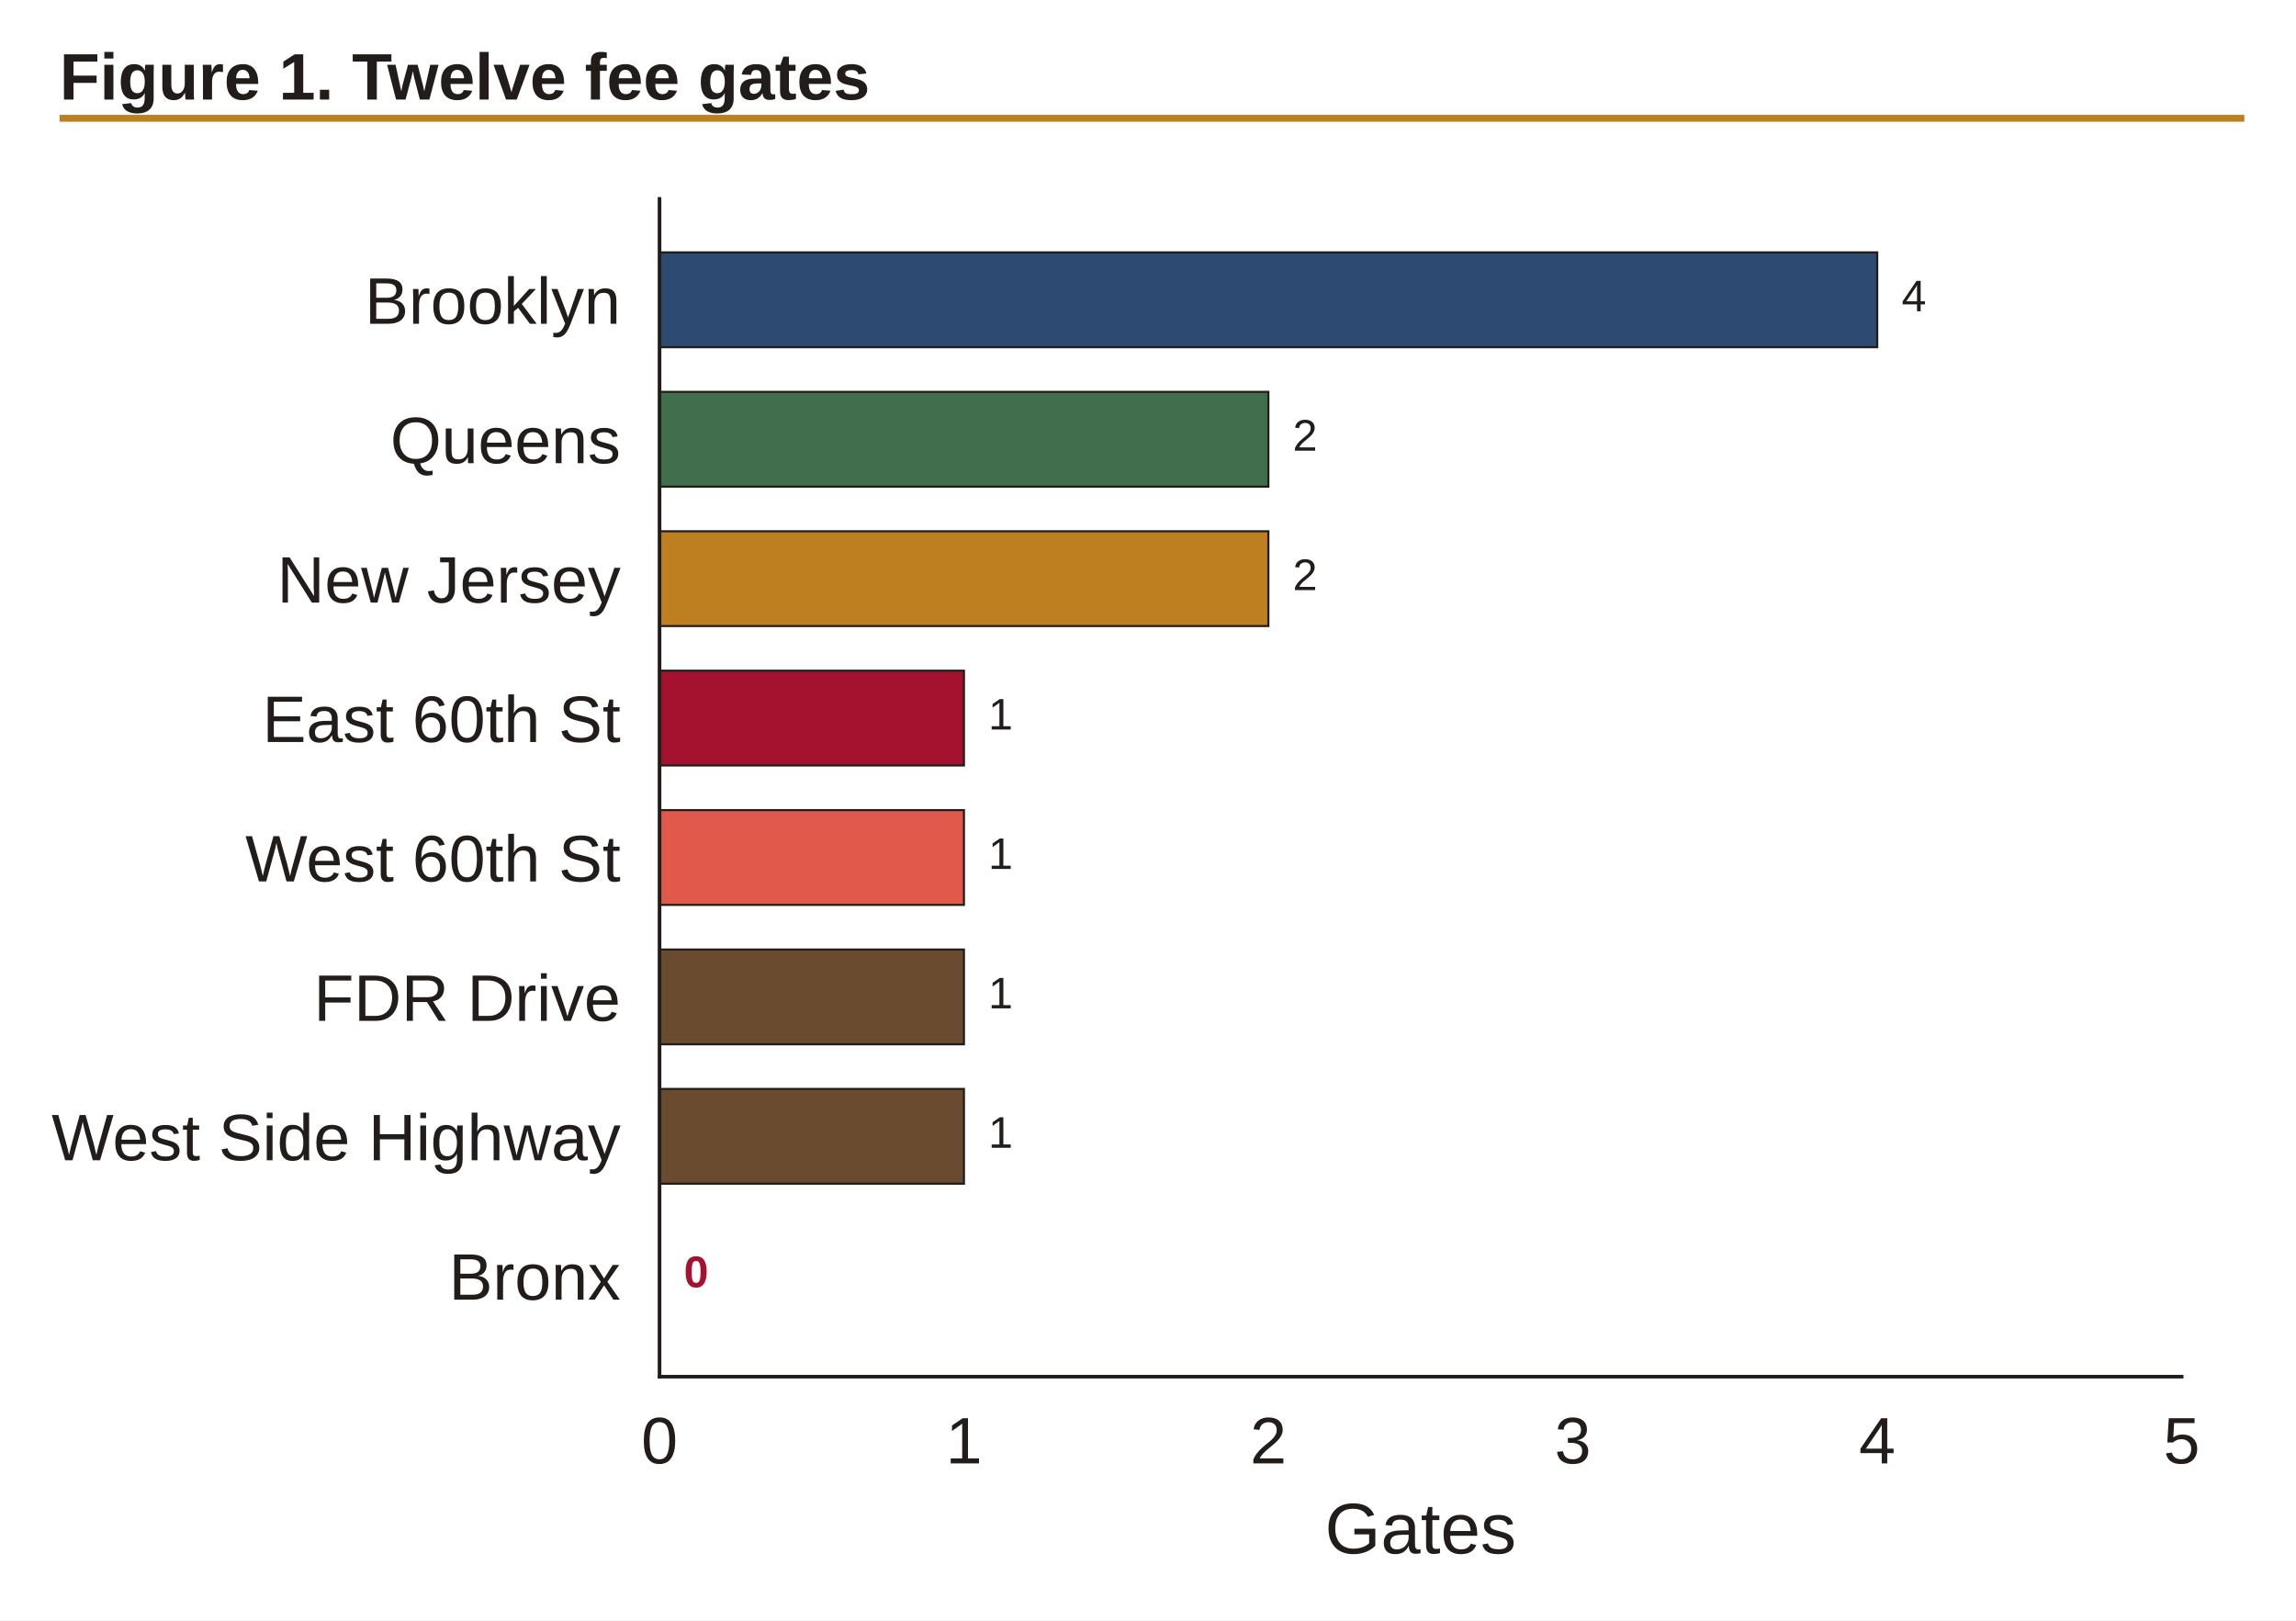
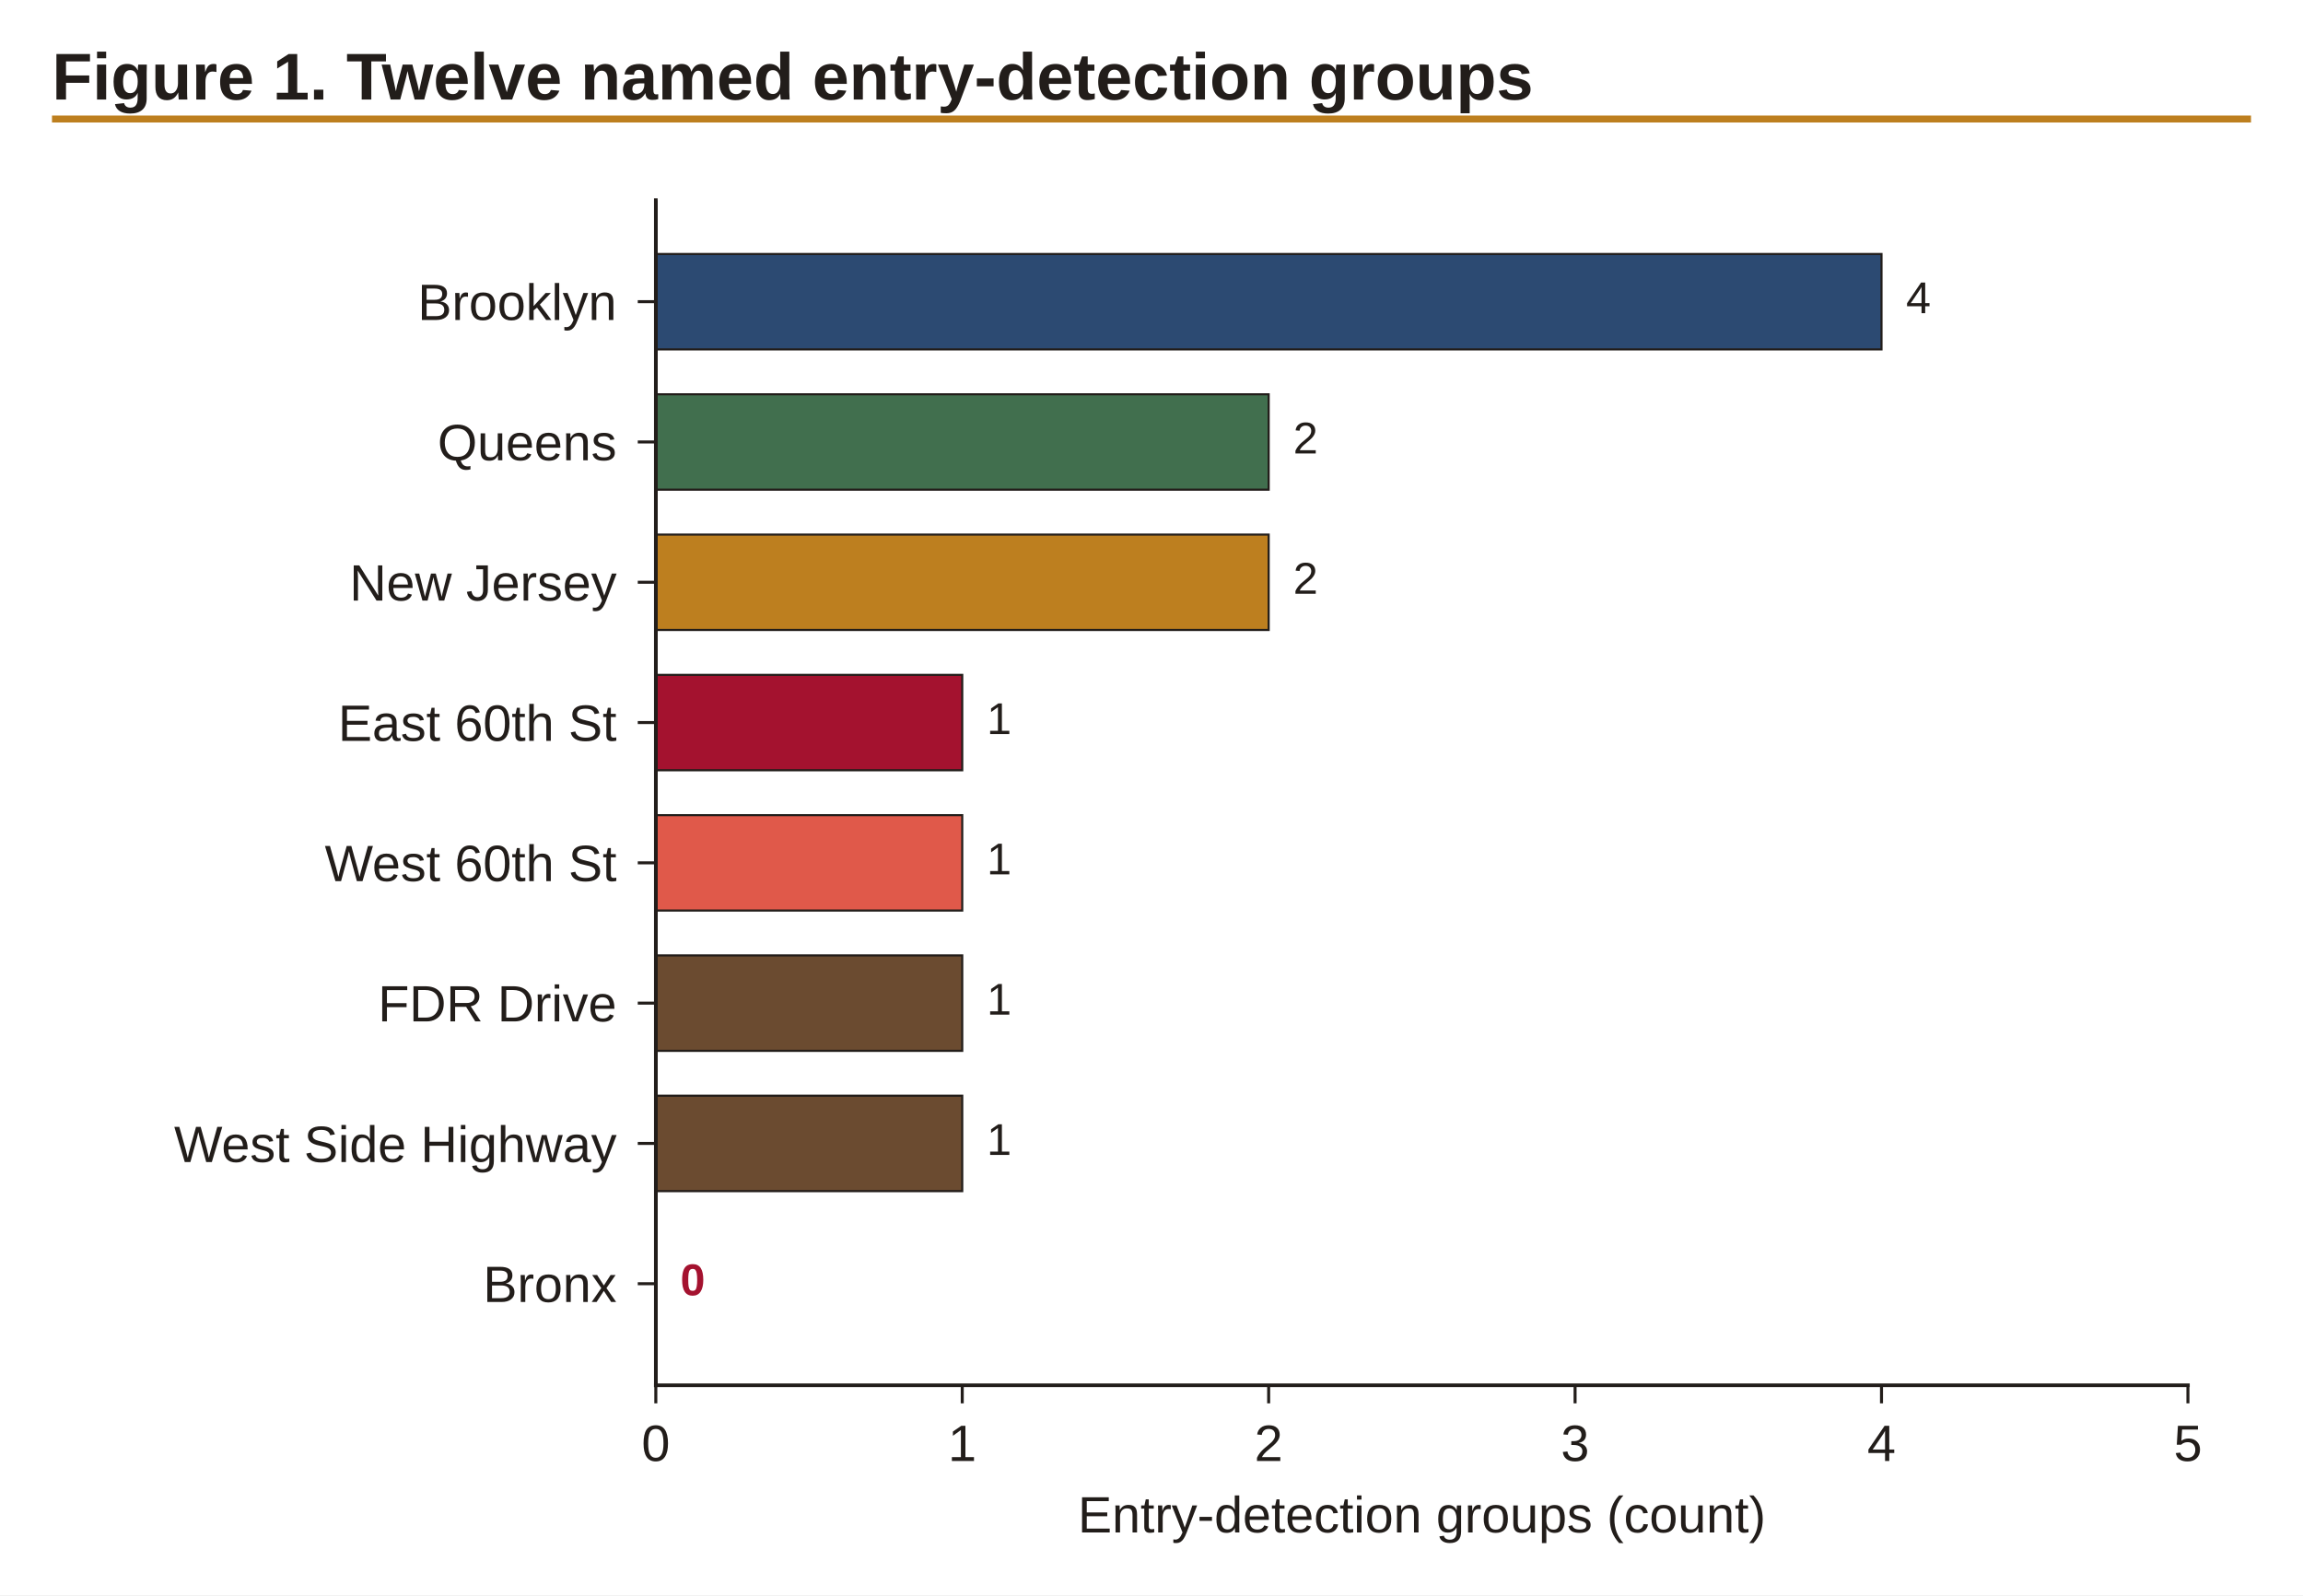
- <svg xmlns="http://www.w3.org/2000/svg" width="384.022pt" height="270.981pt" viewBox="0 0 384.022 270.981" version="1.1">
+ <svg xmlns="http://www.w3.org/2000/svg" xmlns:xlink="http://www.w3.org/1999/xlink" width="382.694pt" height="265.146pt" viewBox="0 0 382.694 265.146" version="1.1">
  <defs>
    <style type="text/css">*{stroke-linejoin:round;stroke-linecap:butt;letter-spacing:normal}</style>
  </defs>
  <g id="figure_1">
    <g id="patch_1">
-       <path d="M 0 270.981  L 384.022 270.981  L 384.022 0  L 0 0  z " style="fill: #ffffff" />
+       <path d="M 0 265.146 L 382.694 265.146 L 382.694 0 L 0 0 z " style="fill: #ffffff" />
    </g>
    <g id="axes_1">
      <g id="patch_2">
-         <path d="M 110.307 230.256  L 364.899 230.256  L 364.899 33.264  L 110.307 33.264  z " style="fill: #ffffff" />
+         <path d="M 108.979 230.256 L 363.571 230.256 L 363.571 33.264 L 108.979 33.264 z " style="fill: #ffffff" />
      </g>
      <g id="matplotlib.axis_1">
        <g id="xtick_1">
+           <g id="line2d_1">
+             <defs>
+               <path id="mcbd10b4d2a" d="M 0 0 L 0 3 " style="stroke: #221d1a; stroke-width: 0.5" />
+             </defs>
+             <g>
+               <use xlink:href="#mcbd10b4d2a" x="108.979" y="230.256" style="fill: #221d1a; stroke: #221d1a; stroke-width: 0.5" />
+             </g>
+           </g>
          <g id="text_1">
-             <text style="letter-spacing:normal; font-size: 11px; font-family: 'Arial', 'DejaVu Sans', sans-serif; text-anchor: middle; fill: #221d1a" x="110.307" y="244.764" transform="rotate(-0 110.3072 244.7643)" xml:space="preserve">0</text>
+             <text style="letter-spacing:normal; font-size: 8.5px; font-family: 'Arial', 'DejaVu Sans', sans-serif; text-anchor: middle; fill: #221d1a" x="108.979" y="242.84" transform="rotate(-0 108.9792 242.8401)" xml:space="preserve">0</text>
          </g>
        </g>
        <g id="xtick_2">
+           <g id="line2d_2">
+             <g>
+               <use xlink:href="#mcbd10b4d2a" x="159.898" y="230.256" style="fill: #221d1a; stroke: #221d1a; stroke-width: 0.5" />
+             </g>
+           </g>
          <g id="text_2">
-             <text style="letter-spacing:normal; font-size: 11px; font-family: 'Arial', 'DejaVu Sans', sans-serif; text-anchor: middle; fill: #221d1a" x="161.226" y="244.764" transform="rotate(-0 161.2256 244.7643)" xml:space="preserve">1</text>
+             <text style="letter-spacing:normal; font-size: 8.5px; font-family: 'Arial', 'DejaVu Sans', sans-serif; text-anchor: middle; fill: #221d1a" x="159.898" y="242.84" transform="rotate(-0 159.8976 242.8401)" xml:space="preserve">1</text>
          </g>
        </g>
        <g id="xtick_3">
+           <g id="line2d_3">
+             <g>
+               <use xlink:href="#mcbd10b4d2a" x="210.816" y="230.256" style="fill: #221d1a; stroke: #221d1a; stroke-width: 0.5" />
+             </g>
+           </g>
          <g id="text_3">
-             <text style="letter-spacing:normal; font-size: 11px; font-family: 'Arial', 'DejaVu Sans', sans-serif; text-anchor: middle; fill: #221d1a" x="212.144" y="244.764" transform="rotate(-0 212.144 244.7643)" xml:space="preserve">2</text>
+             <text style="letter-spacing:normal; font-size: 8.5px; font-family: 'Arial', 'DejaVu Sans', sans-serif; text-anchor: middle; fill: #221d1a" x="210.816" y="242.84" transform="rotate(-0 210.816 242.8401)" xml:space="preserve">2</text>
          </g>
        </g>
        <g id="xtick_4">
+           <g id="line2d_4">
+             <g>
+               <use xlink:href="#mcbd10b4d2a" x="261.734" y="230.256" style="fill: #221d1a; stroke: #221d1a; stroke-width: 0.5" />
+             </g>
+           </g>
          <g id="text_4">
-             <text style="letter-spacing:normal; font-size: 11px; font-family: 'Arial', 'DejaVu Sans', sans-serif; text-anchor: middle; fill: #221d1a" x="263.062" y="244.764" transform="rotate(-0 263.0624 244.7643)" xml:space="preserve">3</text>
+             <text style="letter-spacing:normal; font-size: 8.5px; font-family: 'Arial', 'DejaVu Sans', sans-serif; text-anchor: middle; fill: #221d1a" x="261.734" y="242.84" transform="rotate(-0 261.7344 242.8401)" xml:space="preserve">3</text>
          </g>
        </g>
        <g id="xtick_5">
+           <g id="line2d_5">
+             <g>
+               <use xlink:href="#mcbd10b4d2a" x="312.653" y="230.256" style="fill: #221d1a; stroke: #221d1a; stroke-width: 0.5" />
+             </g>
+           </g>
          <g id="text_5">
-             <text style="letter-spacing:normal; font-size: 11px; font-family: 'Arial', 'DejaVu Sans', sans-serif; text-anchor: middle; fill: #221d1a" x="313.981" y="244.764" transform="rotate(-0 313.9808 244.7643)" xml:space="preserve">4</text>
+             <text style="letter-spacing:normal; font-size: 8.5px; font-family: 'Arial', 'DejaVu Sans', sans-serif; text-anchor: middle; fill: #221d1a" x="312.653" y="242.84" transform="rotate(-0 312.6528 242.8401)" xml:space="preserve">4</text>
          </g>
        </g>
        <g id="xtick_6">
+           <g id="line2d_6">
+             <g>
+               <use xlink:href="#mcbd10b4d2a" x="363.571" y="230.256" style="fill: #221d1a; stroke: #221d1a; stroke-width: 0.5" />
+             </g>
+           </g>
          <g id="text_6">
-             <text style="letter-spacing:normal; font-size: 11px; font-family: 'Arial', 'DejaVu Sans', sans-serif; text-anchor: middle; fill: #221d1a" x="364.899" y="244.764" transform="rotate(-0 364.8992 244.7643)" xml:space="preserve">5</text>
+             <text style="letter-spacing:normal; font-size: 8.5px; font-family: 'Arial', 'DejaVu Sans', sans-serif; text-anchor: middle; fill: #221d1a" x="363.571" y="242.84" transform="rotate(-0 363.5712 242.8401)" xml:space="preserve">5</text>
          </g>
        </g>
        <g id="text_7">
-           <text style="letter-spacing:normal; font-size: 12px; font-family: 'Arial', 'DejaVu Sans', sans-serif; text-anchor: middle; fill: #221d1a" x="237.603" y="259.816" transform="rotate(-0 237.6032 259.8156)" xml:space="preserve">Gates</text>
+           <text style="letter-spacing:normal; font-size: 8.5px; font-family: 'Arial', 'DejaVu Sans', sans-serif; text-anchor: middle; fill: #221d1a" x="236.275" y="254.717" transform="rotate(-0 236.2752 254.7173)" xml:space="preserve">Entry-detection groups (count)</text>
        </g>
      </g>
      <g id="matplotlib.axis_2">
        <g id="ytick_1">
+           <g id="line2d_7">
+             <defs>
+               <path id="m6a958be3d9" d="M 0 0 L -3 0 " style="stroke: #221d1a; stroke-width: 0.5" />
+             </defs>
+             <g>
+               <use xlink:href="#m6a958be3d9" x="108.979" y="50.146" style="fill: #221d1a; stroke: #221d1a; stroke-width: 0.5" />
+             </g>
+           </g>
          <g id="text_8">
-             <text style="letter-spacing:normal; font-size: 11px; font-family: 'Arial', 'DejaVu Sans', sans-serif; text-anchor: end; fill: #221d1a" x="103.807" y="54.151" transform="rotate(-0 103.8072 54.15051)" xml:space="preserve">Brooklyn</text>
+             <text style="letter-spacing:normal; font-size: 8.5px; font-family: 'Arial', 'DejaVu Sans', sans-serif; text-anchor: end; fill: #221d1a" x="102.479" y="53.188" transform="rotate(-0 102.4792 53.18843)" xml:space="preserve">Brooklyn</text>
          </g>
        </g>
        <g id="ytick_2">
+           <g id="line2d_8">
+             <g>
+               <use xlink:href="#m6a958be3d9" x="108.979" y="73.465" style="fill: #221d1a; stroke: #221d1a; stroke-width: 0.5" />
+             </g>
+           </g>
          <g id="text_9">
-             <text style="letter-spacing:normal; font-size: 11px; font-family: 'Arial', 'DejaVu Sans', sans-serif; text-anchor: end; fill: #221d1a" x="103.807" y="77.472" transform="rotate(-0 103.8072 77.47181)" xml:space="preserve">Queens</text>
+             <text style="letter-spacing:normal; font-size: 8.5px; font-family: 'Arial', 'DejaVu Sans', sans-serif; text-anchor: end; fill: #221d1a" x="102.479" y="76.507" transform="rotate(-0 102.4792 76.50662)" xml:space="preserve">Queens</text>
          </g>
        </g>
        <g id="ytick_3">
+           <g id="line2d_9">
+             <g>
+               <use xlink:href="#m6a958be3d9" x="108.979" y="96.783" style="fill: #221d1a; stroke: #221d1a; stroke-width: 0.5" />
+             </g>
+           </g>
          <g id="text_10">
-             <text style="letter-spacing:normal; font-size: 11px; font-family: 'Arial', 'DejaVu Sans', sans-serif; text-anchor: end; fill: #221d1a" x="103.807" y="100.787" transform="rotate(-0 103.8072 100.7869)" xml:space="preserve">New Jersey</text>
+             <text style="letter-spacing:normal; font-size: 8.5px; font-family: 'Arial', 'DejaVu Sans', sans-serif; text-anchor: end; fill: #221d1a" x="102.479" y="99.825" transform="rotate(-0 102.4792 99.8248)" xml:space="preserve">New Jersey</text>
          </g>
        </g>
        <g id="ytick_4">
+           <g id="line2d_10">
+             <g>
+               <use xlink:href="#m6a958be3d9" x="108.979" y="120.101" style="fill: #221d1a; stroke: #221d1a; stroke-width: 0.5" />
+             </g>
+           </g>
          <g id="text_11">
-             <text style="letter-spacing:normal; font-size: 11px; font-family: 'Arial', 'DejaVu Sans', sans-serif; text-anchor: end; fill: #221d1a" x="103.807" y="124.105" transform="rotate(-0 103.8072 124.1051)" xml:space="preserve">East 60th St</text>
+             <text style="letter-spacing:normal; font-size: 8.5px; font-family: 'Arial', 'DejaVu Sans', sans-serif; text-anchor: end; fill: #221d1a" x="102.479" y="123.143" transform="rotate(-0 102.4792 123.143)" xml:space="preserve">East 60th St</text>
          </g>
        </g>
        <g id="ytick_5">
+           <g id="line2d_11">
+             <g>
+               <use xlink:href="#m6a958be3d9" x="108.979" y="143.419" style="fill: #221d1a; stroke: #221d1a; stroke-width: 0.5" />
+             </g>
+           </g>
          <g id="text_12">
-             <text style="letter-spacing:normal; font-size: 11px; font-family: 'Arial', 'DejaVu Sans', sans-serif; text-anchor: end; fill: #221d1a" x="103.807" y="147.423" transform="rotate(-0 103.8072 147.4232)" xml:space="preserve">West 60th St</text>
+             <text style="letter-spacing:normal; font-size: 8.5px; font-family: 'Arial', 'DejaVu Sans', sans-serif; text-anchor: end; fill: #221d1a" x="102.479" y="146.461" transform="rotate(-0 102.4792 146.4612)" xml:space="preserve">West 60th St</text>
          </g>
        </g>
        <g id="ytick_6">
+           <g id="line2d_12">
+             <g>
+               <use xlink:href="#m6a958be3d9" x="108.979" y="166.737" style="fill: #221d1a; stroke: #221d1a; stroke-width: 0.5" />
+             </g>
+           </g>
          <g id="text_13">
-             <text style="letter-spacing:normal; font-size: 11px; font-family: 'Arial', 'DejaVu Sans', sans-serif; text-anchor: end; fill: #221d1a" x="103.807" y="170.741" transform="rotate(-0 103.8072 170.7414)" xml:space="preserve">FDR Drive</text>
+             <text style="letter-spacing:normal; font-size: 8.5px; font-family: 'Arial', 'DejaVu Sans', sans-serif; text-anchor: end; fill: #221d1a" x="102.479" y="169.779" transform="rotate(-0 102.4792 169.7793)" xml:space="preserve">FDR Drive</text>
          </g>
        </g>
        <g id="ytick_7">
+           <g id="line2d_13">
+             <g>
+               <use xlink:href="#m6a958be3d9" x="108.979" y="190.055" style="fill: #221d1a; stroke: #221d1a; stroke-width: 0.5" />
+             </g>
+           </g>
          <g id="text_14">
-             <text style="letter-spacing:normal; font-size: 11px; font-family: 'Arial', 'DejaVu Sans', sans-serif; text-anchor: end; fill: #221d1a" x="103.807" y="194.06" transform="rotate(-0 103.8072 194.0596)" xml:space="preserve">West Side Highway</text>
+             <text style="letter-spacing:normal; font-size: 8.5px; font-family: 'Arial', 'DejaVu Sans', sans-serif; text-anchor: end; fill: #221d1a" x="102.479" y="193.149" transform="rotate(-0 102.4792 193.1493)" xml:space="preserve">West Side Highway</text>
          </g>
        </g>
        <g id="ytick_8">
+           <g id="line2d_14">
+             <g>
+               <use xlink:href="#m6a958be3d9" x="108.979" y="213.374" style="fill: #221d1a; stroke: #221d1a; stroke-width: 0.5" />
+             </g>
+           </g>
          <g id="text_15">
-             <text style="letter-spacing:normal; font-size: 11px; font-family: 'Arial', 'DejaVu Sans', sans-serif; text-anchor: end; fill: #221d1a" x="103.807" y="217.378" transform="rotate(-0 103.8072 217.3778)" xml:space="preserve">Bronx</text>
+             <text style="letter-spacing:normal; font-size: 8.5px; font-family: 'Arial', 'DejaVu Sans', sans-serif; text-anchor: end; fill: #221d1a" x="102.479" y="216.416" transform="rotate(-0 102.4792 216.4157)" xml:space="preserve">Bronx</text>
          </g>
        </g>
      </g>
      <g id="patch_3">
-         <path d="M 110.307 58.075  L 313.981 58.075  L 313.981 42.218  L 110.307 42.218  z " clip-path="url(#p87f39ff440)" style="fill: #2c4a72; stroke: #221d1a; stroke-width: 0.35; stroke-linejoin: miter" />
+         <path d="M 108.979 58.075 L 312.653 58.075 L 312.653 42.218 L 108.979 42.218 z " clip-path="url(#pe0b9ea4cbe)" style="fill: #2c4a72; stroke: #221d1a; stroke-width: 0.35; stroke-linejoin: miter" />
      </g>
      <g id="patch_4">
-         <path d="M 110.307 81.393  L 212.144 81.393  L 212.144 65.536  L 110.307 65.536  z " clip-path="url(#p87f39ff440)" style="fill: #416f4e; stroke: #221d1a; stroke-width: 0.35; stroke-linejoin: miter" />
+         <path d="M 108.979 81.393 L 210.816 81.393 L 210.816 65.536 L 108.979 65.536 z " clip-path="url(#pe0b9ea4cbe)" style="fill: #416f4e; stroke: #221d1a; stroke-width: 0.35; stroke-linejoin: miter" />
      </g>
      <g id="patch_5">
-         <path d="M 110.307 104.711  L 212.144 104.711  L 212.144 88.855  L 110.307 88.855  z " clip-path="url(#p87f39ff440)" style="fill: #bd7f1f; stroke: #221d1a; stroke-width: 0.35; stroke-linejoin: miter" />
+         <path d="M 108.979 104.711 L 210.816 104.711 L 210.816 88.855 L 108.979 88.855 z " clip-path="url(#pe0b9ea4cbe)" style="fill: #bd7f1f; stroke: #221d1a; stroke-width: 0.35; stroke-linejoin: miter" />
      </g>
      <g id="patch_6">
-         <path d="M 110.307 128.029  L 161.226 128.029  L 161.226 112.173  L 110.307 112.173  z " clip-path="url(#p87f39ff440)" style="fill: #a4122f; stroke: #221d1a; stroke-width: 0.35; stroke-linejoin: miter" />
+         <path d="M 108.979 128.029 L 159.898 128.029 L 159.898 112.173 L 108.979 112.173 z " clip-path="url(#pe0b9ea4cbe)" style="fill: #a4122f; stroke: #221d1a; stroke-width: 0.35; stroke-linejoin: miter" />
      </g>
      <g id="patch_7">
-         <path d="M 110.307 151.347  L 161.226 151.347  L 161.226 135.491  L 110.307 135.491  z " clip-path="url(#p87f39ff440)" style="fill: #e0594a; stroke: #221d1a; stroke-width: 0.35; stroke-linejoin: miter" />
+         <path d="M 108.979 151.347 L 159.898 151.347 L 159.898 135.491 L 108.979 135.491 z " clip-path="url(#pe0b9ea4cbe)" style="fill: #e0594a; stroke: #221d1a; stroke-width: 0.35; stroke-linejoin: miter" />
      </g>
      <g id="patch_8">
-         <path d="M 110.307 174.665  L 161.226 174.665  L 161.226 158.809  L 110.307 158.809  z " clip-path="url(#p87f39ff440)" style="fill: #6b4b30; stroke: #221d1a; stroke-width: 0.35; stroke-linejoin: miter" />
+         <path d="M 108.979 174.665 L 159.898 174.665 L 159.898 158.809 L 108.979 158.809 z " clip-path="url(#pe0b9ea4cbe)" style="fill: #6b4b30; stroke: #221d1a; stroke-width: 0.35; stroke-linejoin: miter" />
      </g>
      <g id="patch_9">
-         <path d="M 110.307 197.984  L 161.226 197.984  L 161.226 182.127  L 110.307 182.127  z " clip-path="url(#p87f39ff440)" style="fill: #6b4b30; stroke: #221d1a; stroke-width: 0.35; stroke-linejoin: miter" />
+         <path d="M 108.979 197.984 L 159.898 197.984 L 159.898 182.127 L 108.979 182.127 z " clip-path="url(#pe0b9ea4cbe)" style="fill: #6b4b30; stroke: #221d1a; stroke-width: 0.35; stroke-linejoin: miter" />
      </g>
      <g id="patch_10">
-         <path d="M 110.307 221.302  L 110.307 221.302  L 110.307 205.445  L 110.307 205.445  z " clip-path="url(#p87f39ff440)" style="fill: #a4122f; stroke: #221d1a; stroke-width: 0.35; stroke-linejoin: miter" />
-       </g>
-       <g id="line2d_1">
-         <path d="M 110.307 230.256  L 110.307 33.264  " clip-path="url(#p87f39ff440)" style="fill: none; stroke: #221d1a; stroke-width: 0.6; stroke-linecap: round" />
+         <path d="M 108.979 221.302 L 108.979 221.302 L 108.979 205.445 L 108.979 205.445 z " clip-path="url(#pe0b9ea4cbe)" style="fill: #a4122f; stroke: #221d1a; stroke-width: 0.35; stroke-linejoin: miter" />
+       </g>
+       <g id="line2d_15">
+         <path d="M 108.979 230.256 L 108.979 33.264 " clip-path="url(#pe0b9ea4cbe)" style="fill: none; stroke: #221d1a; stroke-width: 0.6; stroke-linecap: square" />
      </g>
      <g id="patch_11">
-         <path d="M 110.307 230.256  L 110.307 33.264  " style="fill: none; stroke: #221d1a; stroke-width: 0.6; stroke-linejoin: miter; stroke-linecap: square" />
+         <path d="M 108.979 230.256 L 108.979 33.264 " style="fill: none; stroke: #221d1a; stroke-width: 0.6; stroke-linejoin: miter; stroke-linecap: square" />
      </g>
      <g id="patch_12">
-         <path d="M 110.307 230.256  L 364.899 230.256  " style="fill: none; stroke: #221d1a; stroke-width: 0.6; stroke-linejoin: miter; stroke-linecap: square" />
+         <path d="M 108.979 230.256 L 363.571 230.256 " style="fill: none; stroke: #221d1a; stroke-width: 0.6; stroke-linejoin: miter; stroke-linecap: square" />
      </g>
      <g id="text_16">
-         <text style="letter-spacing:normal; font-size: 7.4px; font-family: 'Arial', 'DejaVu Sans', sans-serif; text-anchor: start; fill: #221d1a" x="318.054" y="52.061" transform="rotate(-0 318.0543 52.0614)" xml:space="preserve">4</text>
+         <text style="letter-spacing:normal; font-size: 7.4px; font-family: 'Arial', 'DejaVu Sans', sans-serif; text-anchor: start; fill: #221d1a" x="316.726" y="52.059" transform="rotate(-0 316.7263 52.05938)" xml:space="preserve">4</text>
      </g>
      <g id="text_17">
-         <text style="letter-spacing:normal; font-size: 7.4px; font-family: 'Arial', 'DejaVu Sans', sans-serif; text-anchor: start; fill: #221d1a" x="216.217" y="75.38" transform="rotate(-0 216.2175 75.37959)" xml:space="preserve">2</text>
+         <text style="letter-spacing:normal; font-size: 7.4px; font-family: 'Arial', 'DejaVu Sans', sans-serif; text-anchor: start; fill: #221d1a" x="214.889" y="75.378" transform="rotate(-0 214.8895 75.37756)" xml:space="preserve">2</text>
      </g>
      <g id="text_18">
-         <text style="letter-spacing:normal; font-size: 7.4px; font-family: 'Arial', 'DejaVu Sans', sans-serif; text-anchor: start; fill: #221d1a" x="216.217" y="98.698" transform="rotate(-0 216.2175 98.69777)" xml:space="preserve">2</text>
+         <text style="letter-spacing:normal; font-size: 7.4px; font-family: 'Arial', 'DejaVu Sans', sans-serif; text-anchor: start; fill: #221d1a" x="214.889" y="98.696" transform="rotate(-0 214.8895 98.69574)" xml:space="preserve">2</text>
      </g>
      <g id="text_19">
-         <text style="letter-spacing:normal; font-size: 7.4px; font-family: 'Arial', 'DejaVu Sans', sans-serif; text-anchor: start; fill: #221d1a" x="165.299" y="122.016" transform="rotate(-0 165.2991 122.0159)" xml:space="preserve">1</text>
+         <text style="letter-spacing:normal; font-size: 7.4px; font-family: 'Arial', 'DejaVu Sans', sans-serif; text-anchor: start; fill: #221d1a" x="163.971" y="122.014" transform="rotate(-0 163.9711 122.0139)" xml:space="preserve">1</text>
      </g>
      <g id="text_20">
-         <text style="letter-spacing:normal; font-size: 7.4px; font-family: 'Arial', 'DejaVu Sans', sans-serif; text-anchor: start; fill: #221d1a" x="165.299" y="145.334" transform="rotate(-0 165.2991 145.3341)" xml:space="preserve">1</text>
+         <text style="letter-spacing:normal; font-size: 7.4px; font-family: 'Arial', 'DejaVu Sans', sans-serif; text-anchor: start; fill: #221d1a" x="163.971" y="145.332" transform="rotate(-0 163.9711 145.3321)" xml:space="preserve">1</text>
      </g>
      <g id="text_21">
-         <text style="letter-spacing:normal; font-size: 7.4px; font-family: 'Arial', 'DejaVu Sans', sans-serif; text-anchor: start; fill: #221d1a" x="165.299" y="168.652" transform="rotate(-0 165.2991 168.6523)" xml:space="preserve">1</text>
+         <text style="letter-spacing:normal; font-size: 7.4px; font-family: 'Arial', 'DejaVu Sans', sans-serif; text-anchor: start; fill: #221d1a" x="163.971" y="168.65" transform="rotate(-0 163.9711 168.6503)" xml:space="preserve">1</text>
      </g>
      <g id="text_22">
-         <text style="letter-spacing:normal; font-size: 7.4px; font-family: 'Arial', 'DejaVu Sans', sans-serif; text-anchor: start; fill: #221d1a" x="165.299" y="191.97" transform="rotate(-0 165.2991 191.9705)" xml:space="preserve">1</text>
+         <text style="letter-spacing:normal; font-size: 7.4px; font-family: 'Arial', 'DejaVu Sans', sans-serif; text-anchor: start; fill: #221d1a" x="163.971" y="191.968" transform="rotate(-0 163.9711 191.9685)" xml:space="preserve">1</text>
      </g>
      <g id="text_23">
-         <text style="letter-spacing:normal; font-weight: 600; font-size: 7.4px; font-family: 'Arial', 'DejaVu Sans', sans-serif; text-anchor: start; fill: #a4122f" x="114.381" y="215.289" transform="rotate(-0 114.3807 215.2887)" xml:space="preserve">0</text>
-       </g>
-     </g>
-     <g id="line2d_2">
-       <path d="M 9.968 19.786  L 375.382 19.786  " style="fill: none; stroke: #bd7f1f; stroke-width: 1.15" />
+         <text style="letter-spacing:normal; font-weight: 600; font-size: 7.4px; font-family: 'Arial', 'DejaVu Sans', sans-serif; text-anchor: start; fill: #a4122f" x="113.053" y="215.292" transform="rotate(-0 113.0527 215.2919)" xml:space="preserve">0</text>
+       </g>
+     </g>
+     <g id="line2d_16">
+       <path d="M 8.64 19.786 L 374.054 19.786 " style="fill: none; stroke: #bd7f1f; stroke-width: 1.15" />
    </g>
    <g id="text_24">
-       <text style="letter-spacing:normal; font-weight: 600; font-size: 11px; font-family: 'Arial', 'DejaVu Sans', sans-serif; text-anchor: start; fill: #221d1a" x="9.968" y="16.648" transform="rotate(-0 9.967987 16.6483)" xml:space="preserve">Figure 1. Twelve fee gates</text>
+       <text style="letter-spacing:normal; font-weight: 600; font-size: 11px; font-family: 'Arial', 'DejaVu Sans', sans-serif; text-anchor: start; fill: #221d1a" x="8.64" y="16.546" transform="rotate(-0 8.64 16.54625)" xml:space="preserve">Figure 1. Twelve named entry-detection groups</text>
    </g>
  </g>
  <defs>
-     <clipPath id="p87f39ff440">
-       <rect x="110.307" y="33.264" width="254.592" height="196.992" />
+     <clipPath id="pe0b9ea4cbe">
+       <rect x="108.979" y="33.264" width="254.592" height="196.992" />
    </clipPath>
  </defs>
</svg>
